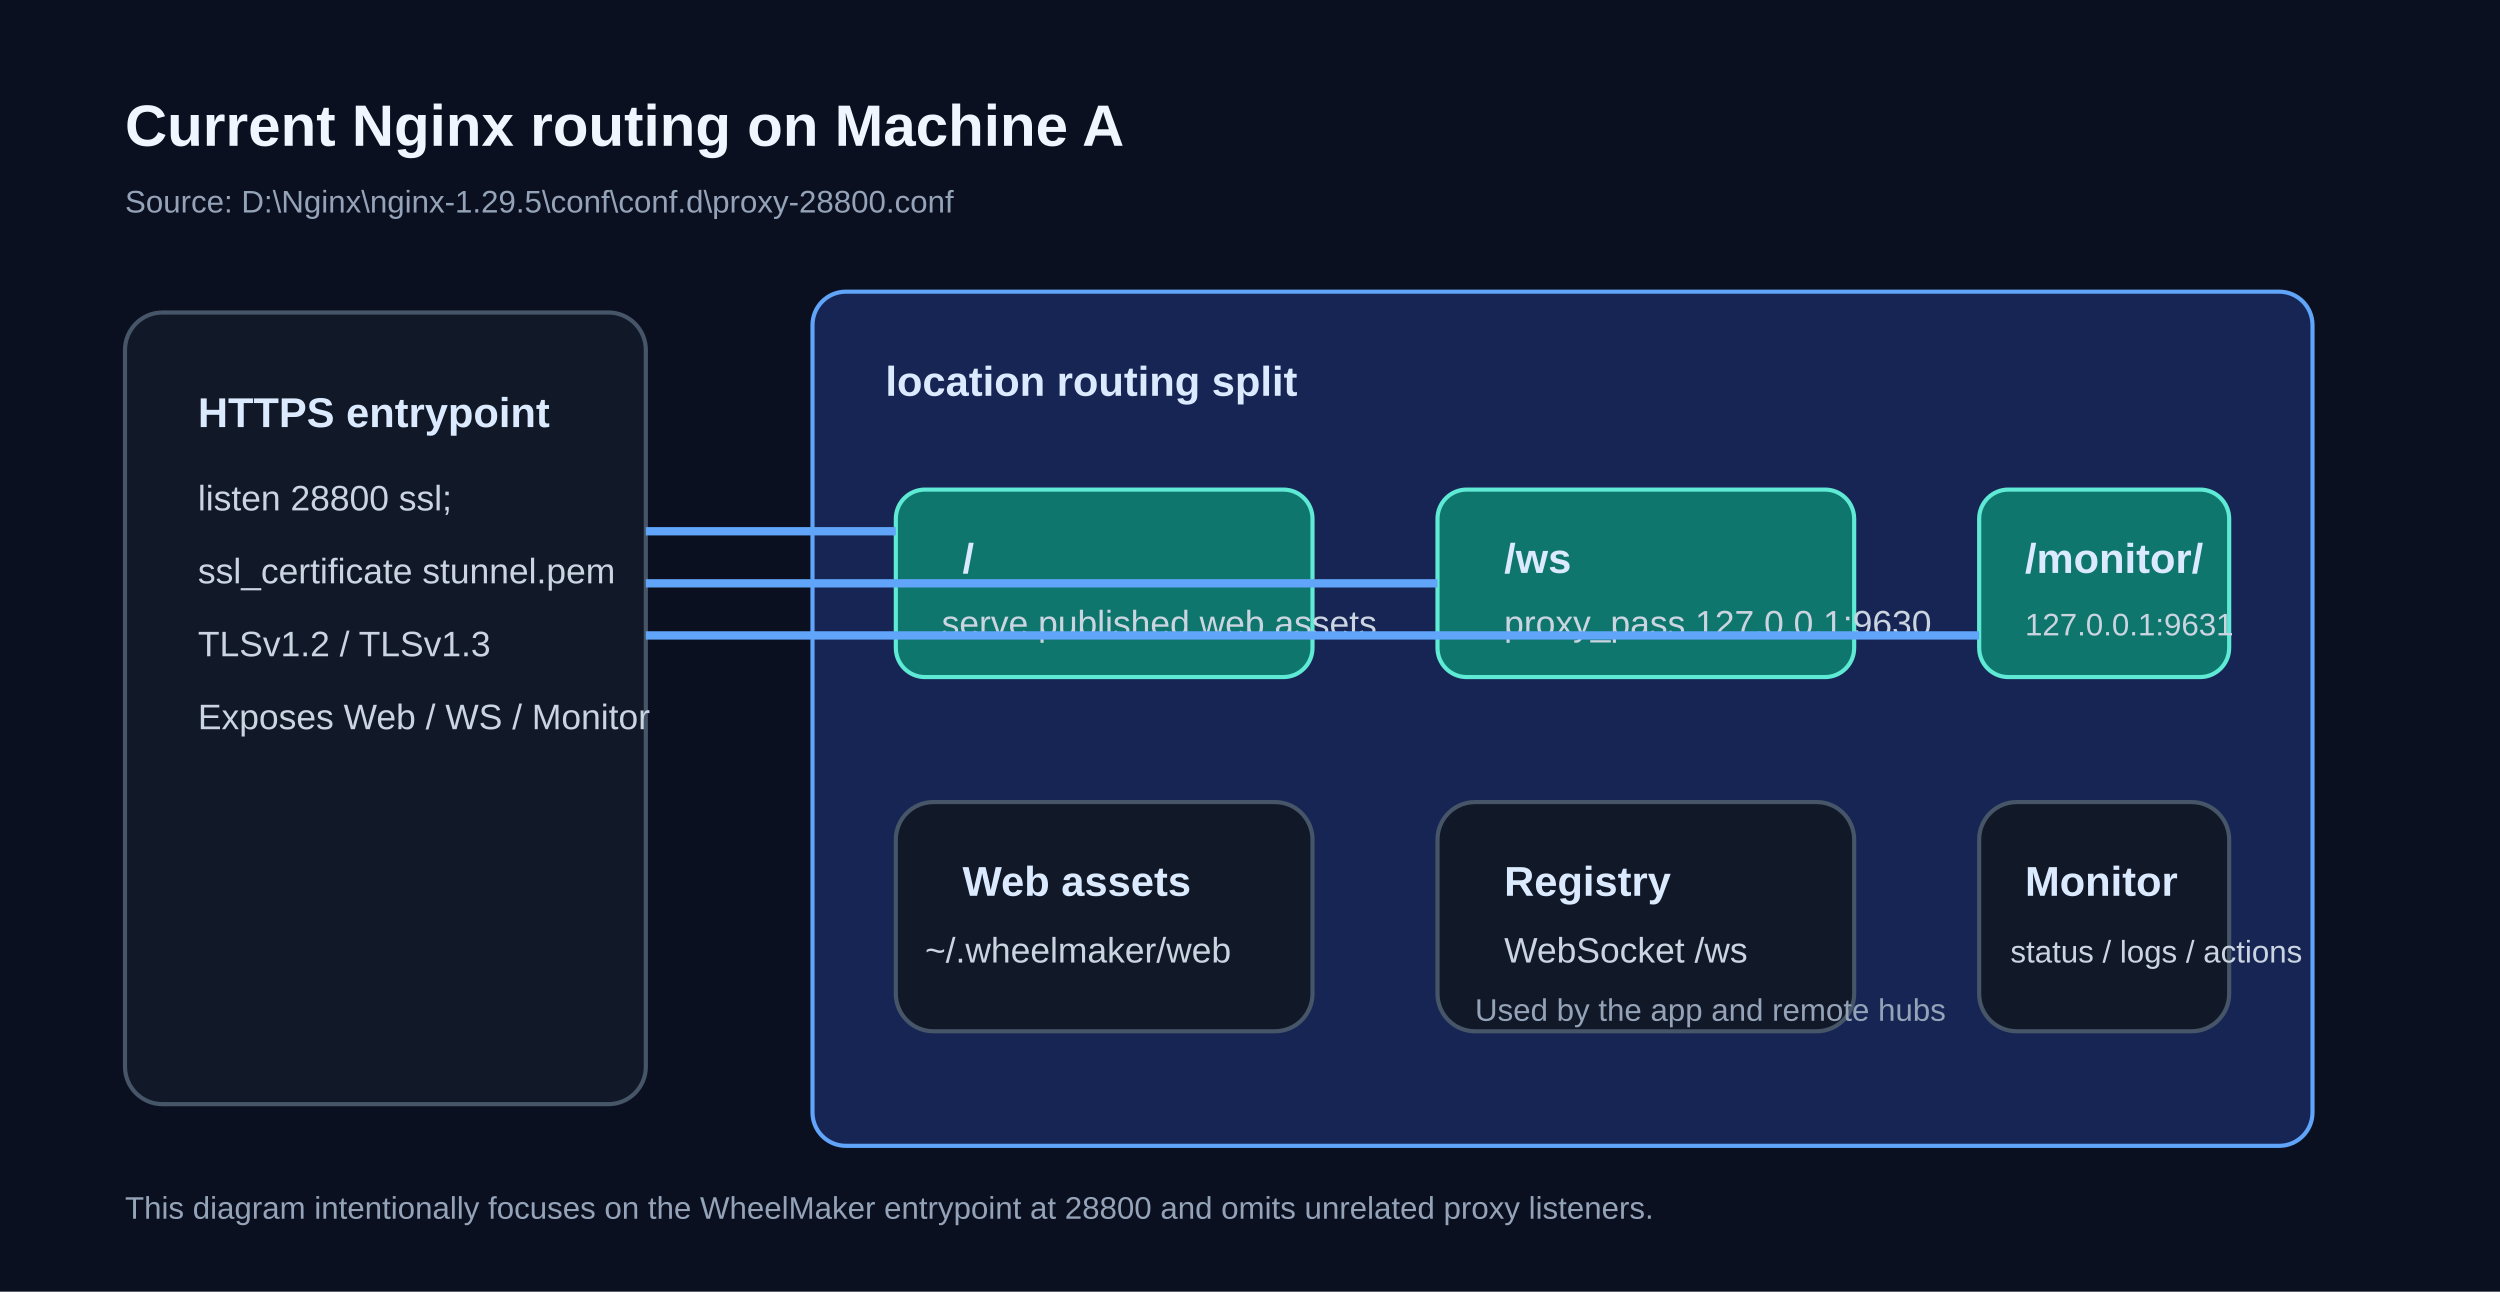
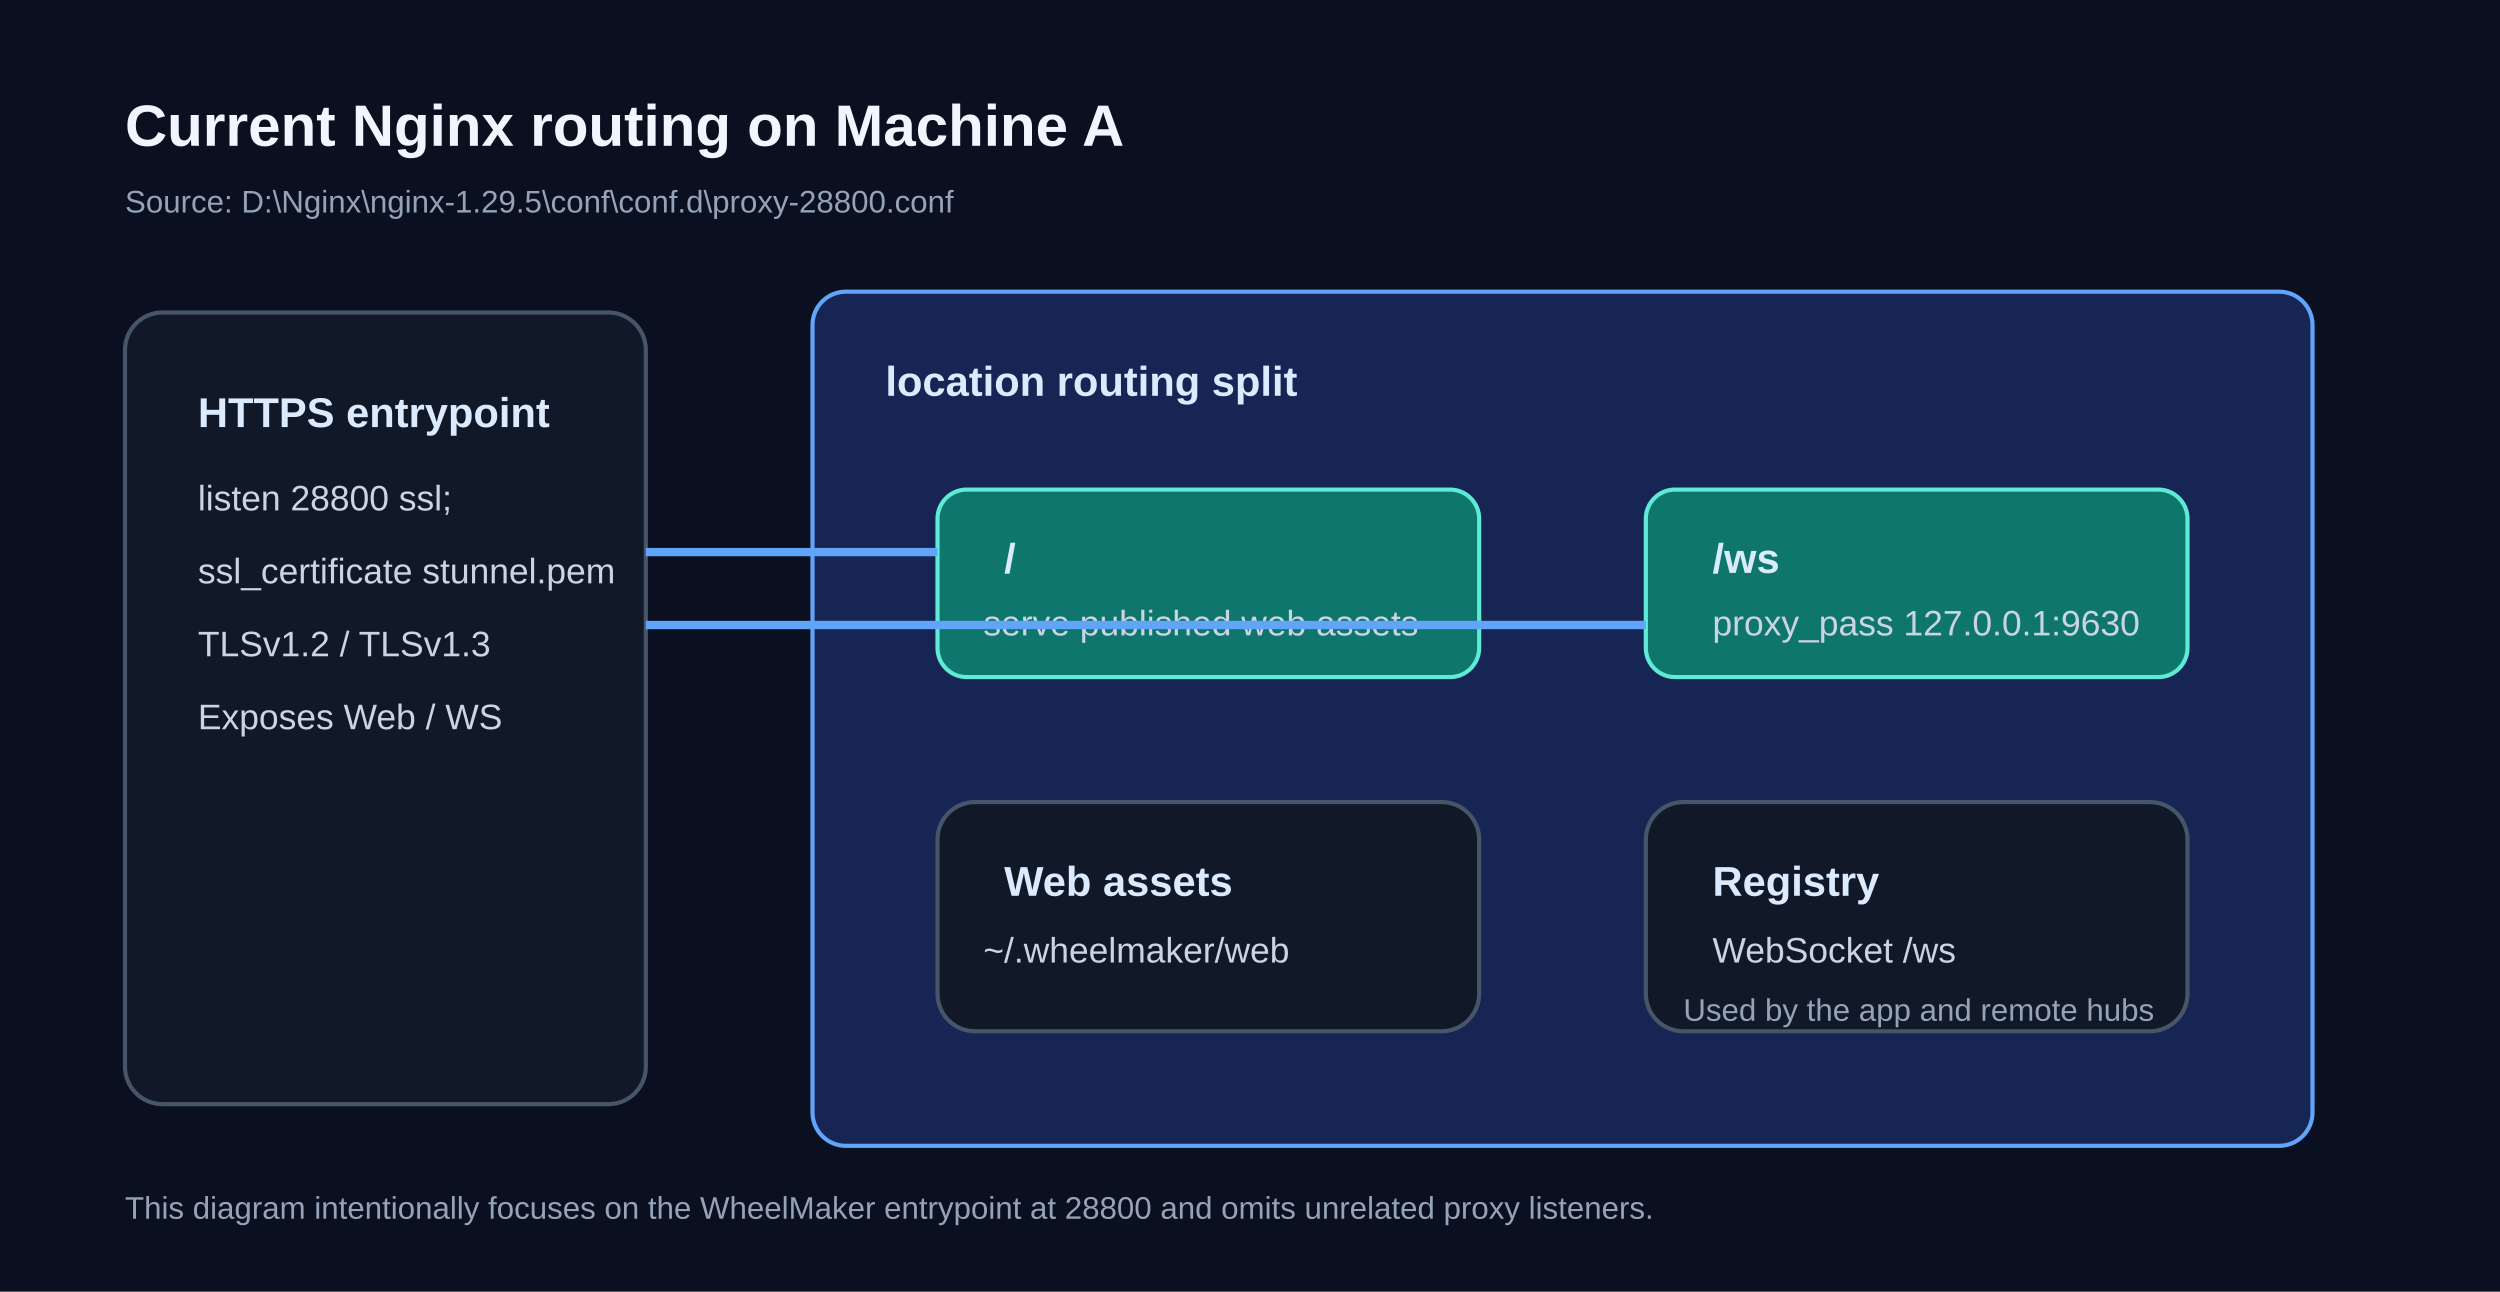
<svg xmlns="http://www.w3.org/2000/svg" width="1200" height="620" viewBox="0 0 1200 620" role="img" aria-labelledby="title desc">
  <defs>
    <style>
      .bg { fill: #0b1020; }
      .frame { fill: #111827; stroke: #475569; stroke-width: 2; rx: 18; }
      .box { fill: #172554; stroke: #60a5fa; stroke-width: 2; rx: 16; }
      .path { fill: #0f766e; stroke: #5eead4; stroke-width: 2; rx: 14; }
      .title { font: 600 28px 'Segoe UI', Arial, sans-serif; fill: #eff6ff; }
      .sub { font: 600 20px 'Segoe UI', Arial, sans-serif; fill: #dbeafe; }
      .text { font: 500 17px 'Segoe UI', Arial, sans-serif; fill: #cbd5e1; }
      .note { font: 500 15px 'Segoe UI', Arial, sans-serif; fill: #94a3b8; }
      .line { stroke: #60a5fa; stroke-width: 4; fill: none; }
    </style>
  </defs>
  <rect width="1200" height="620" class="bg" />
  <text x="60" y="70" class="title">Current Nginx routing on Machine A</text>
  <text x="60" y="102" class="note">Source: D:\Nginx\nginx-1.29.5\conf\conf.d\proxy-28800.conf</text>
  <rect x="60" y="150" width="250" height="380" class="frame" />
  <text x="95" y="205" class="sub">HTTPS entrypoint</text>
  <text x="95" y="245" class="text">listen 28800 ssl;</text>
  <text x="95" y="280" class="text">ssl_certificate stunnel.pem</text>
  <text x="95" y="315" class="text">TLSv1.2 / TLSv1.3</text>
-   <text x="95" y="350" class="text">Exposes Web / WS / Monitor</text>
+   <text x="95" y="350" class="text">Exposes Web / WS</text>
  <rect x="390" y="140" width="720" height="410" class="box" />
  <text x="425" y="190" class="sub">location routing split</text>
-   <rect x="430" y="235" width="200" height="90" class="path" />
-   <text x="462" y="275" class="sub">/</text>
-   <text x="452" y="305" class="text">serve published web assets</text>
-   <rect x="690" y="235" width="200" height="90" class="path" />
-   <text x="722" y="275" class="sub">/ws</text>
-   <text x="722" y="305" class="text">proxy_pass 127.0.0.1:9630</text>
-   <rect x="950" y="235" width="120" height="90" class="path" />
-   <text x="972" y="275" class="sub">/monitor/</text>
-   <text x="972" y="305" class="text" style="font-size:15px">127.0.0.1:9631</text>
-   <rect x="430" y="385" width="200" height="110" class="frame" />
-   <text x="462" y="430" class="sub">Web assets</text>
-   <text x="444" y="462" class="text">~/.wheelmaker/web</text>
-   <rect x="690" y="385" width="200" height="110" class="frame" />
-   <text x="722" y="430" class="sub">Registry</text>
-   <text x="722" y="462" class="text">WebSocket /ws</text>
-   <text x="708" y="490" class="note">Used by the app and remote hubs</text>
-   <rect x="950" y="385" width="120" height="110" class="frame" />
-   <text x="972" y="430" class="sub">Monitor</text>
-   <text x="965" y="462" class="text" style="font-size:15px">status / logs / actions</text>
-   <line x1="310" y1="255" x2="430" y2="255" class="line" />
-   <line x1="310" y1="280" x2="690" y2="280" class="line" />
-   <line x1="310" y1="305" x2="950" y2="305" class="line" />
+   <rect x="450" y="235" width="260" height="90" class="path" />
+   <text x="482" y="275" class="sub">/</text>
+   <text x="472" y="305" class="text">serve published web assets</text>
+   <rect x="790" y="235" width="260" height="90" class="path" />
+   <text x="822" y="275" class="sub">/ws</text>
+   <text x="822" y="305" class="text">proxy_pass 127.0.0.1:9630</text>
+   <rect x="450" y="385" width="260" height="110" class="frame" />
+   <text x="482" y="430" class="sub">Web assets</text>
+   <text x="472" y="462" class="text">~/.wheelmaker/web</text>
+   <rect x="790" y="385" width="260" height="110" class="frame" />
+   <text x="822" y="430" class="sub">Registry</text>
+   <text x="822" y="462" class="text">WebSocket /ws</text>
+   <text x="808" y="490" class="note">Used by the app and remote hubs</text>
+   <line x1="310" y1="265" x2="450" y2="265" class="line" />
+   <line x1="310" y1="300" x2="790" y2="300" class="line" />
  <text x="60" y="585" class="note">This diagram intentionally focuses on the WheelMaker entrypoint at 28800 and omits unrelated proxy listeners.</text>
</svg>
